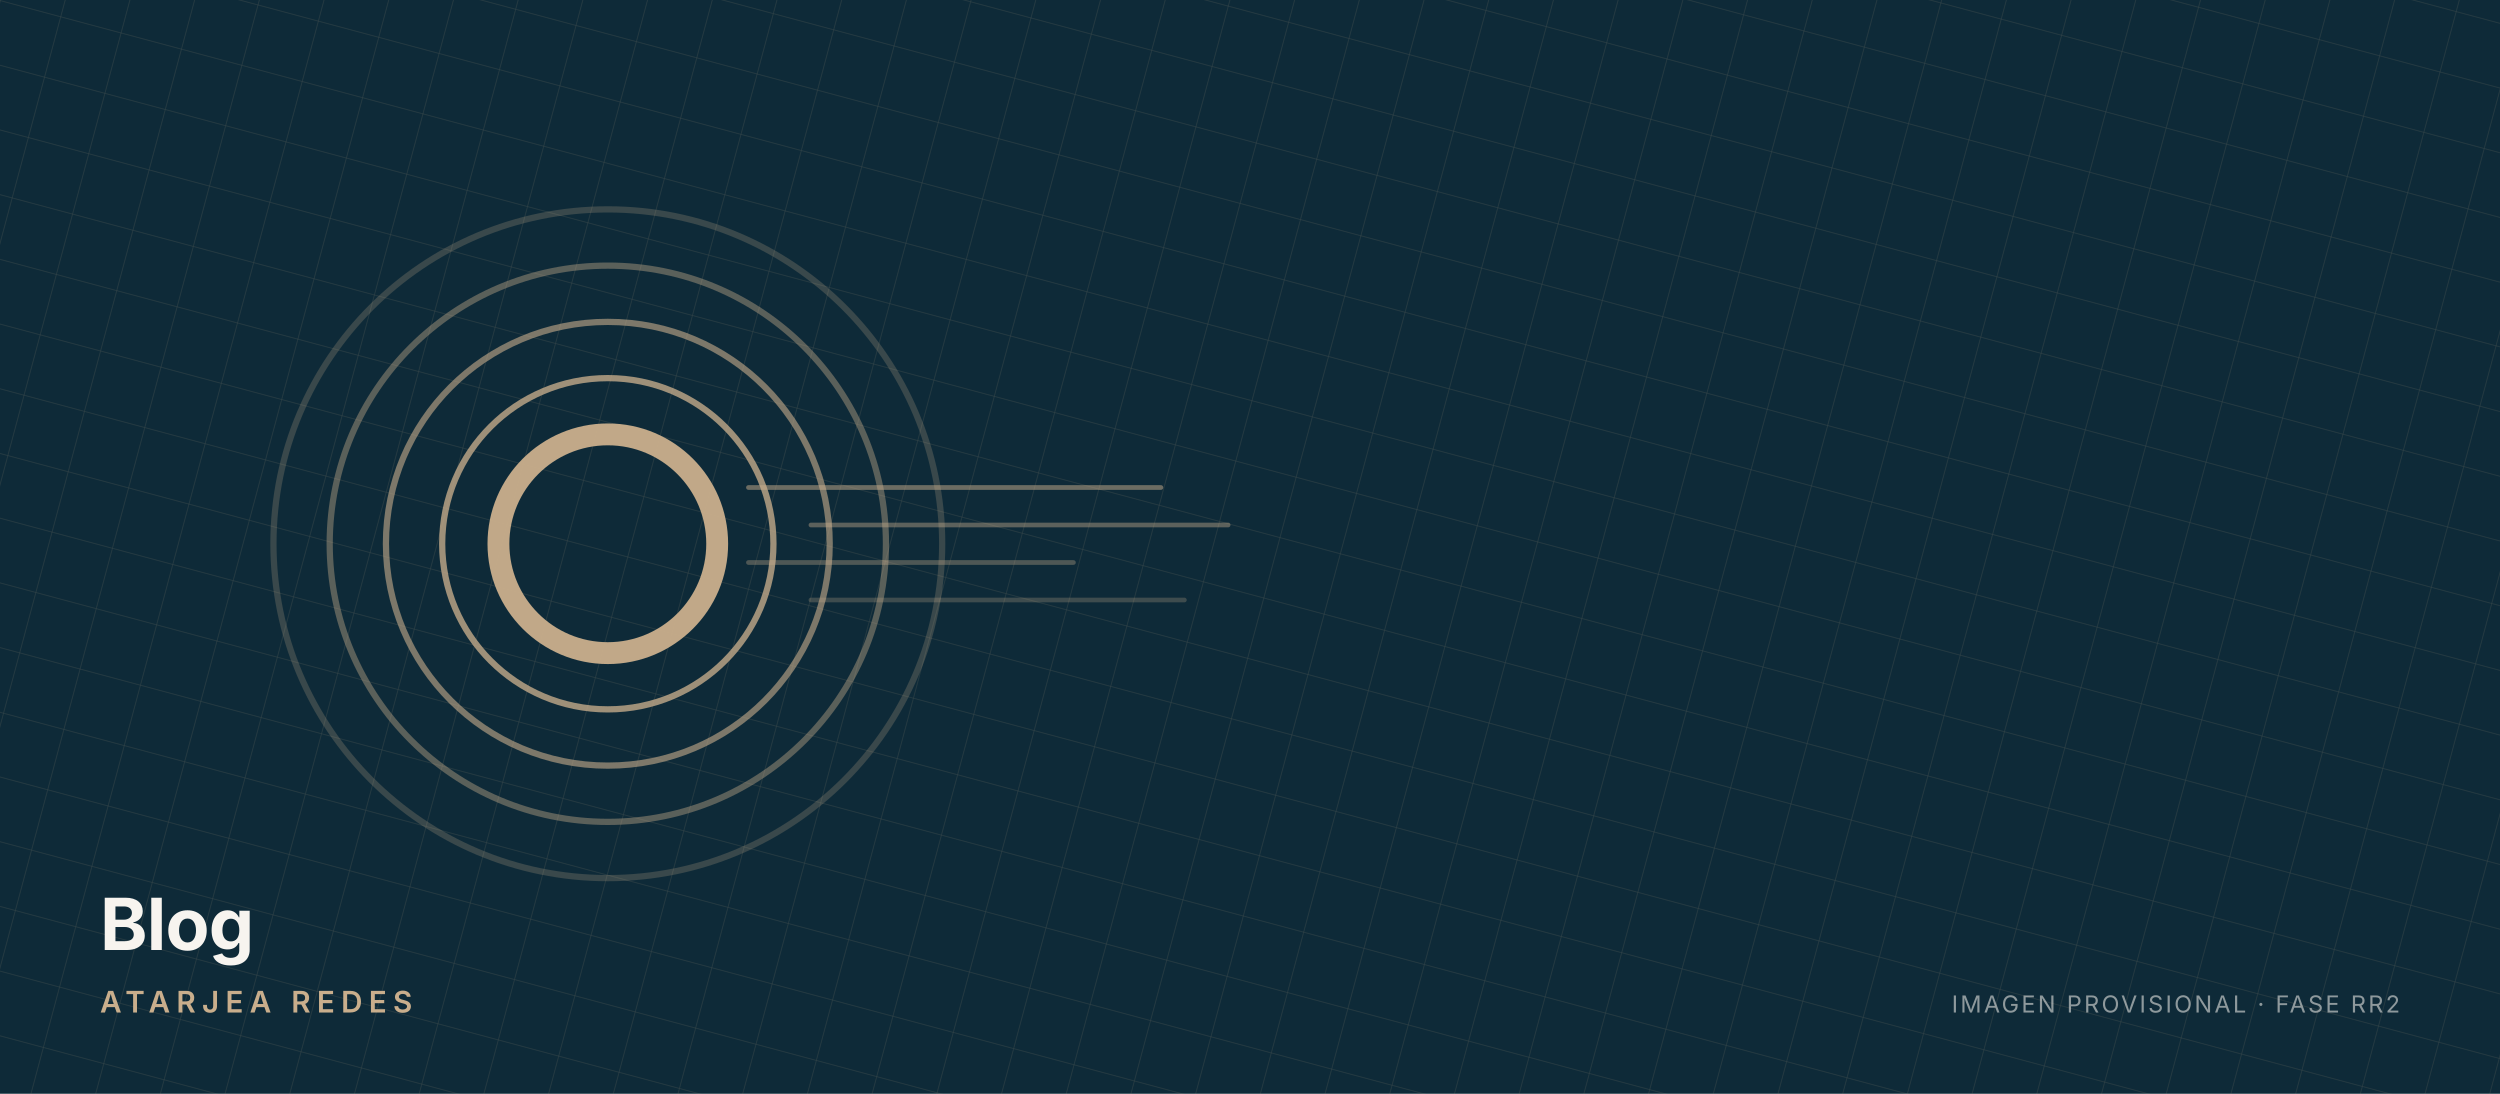
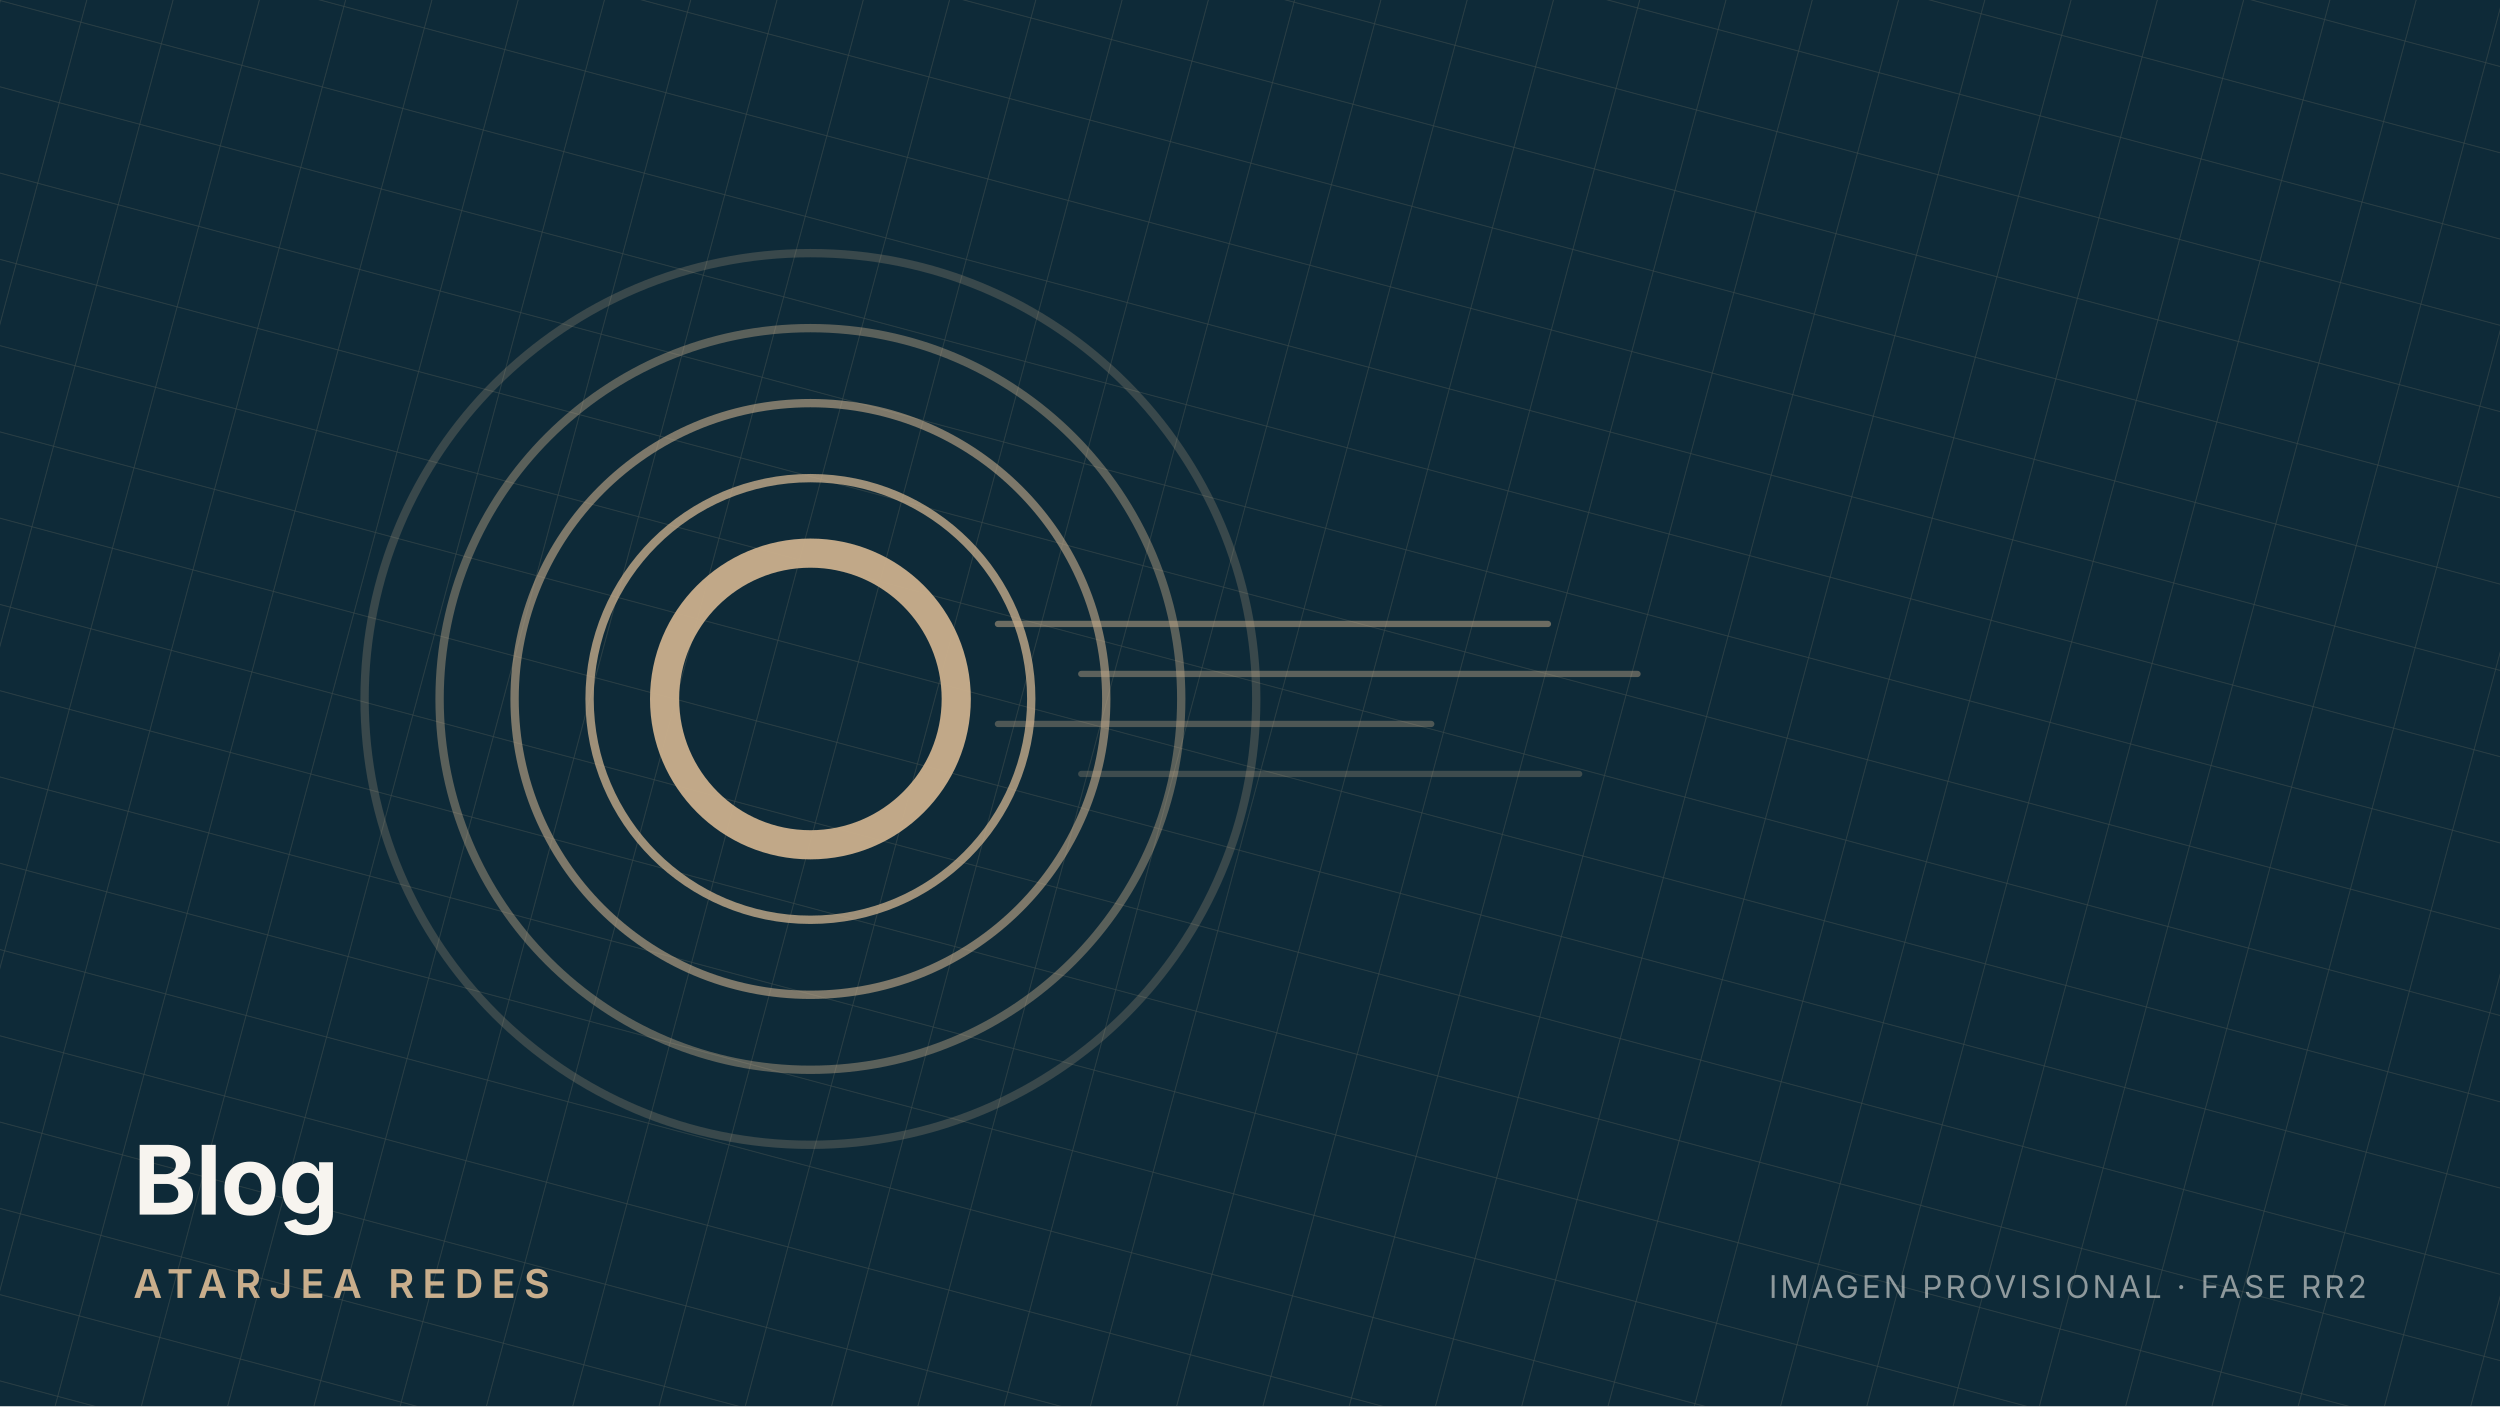
- <svg xmlns="http://www.w3.org/2000/svg" viewBox="0 0 1600 700" width="1600" height="700" role="img" aria-label="Blog">
+ <svg xmlns="http://www.w3.org/2000/svg" viewBox="0 0 1200 675" width="1200" height="675" role="img" aria-label="Blog">
  <defs>
    <pattern id="g" width="40" height="40" patternUnits="userSpaceOnUse" patternTransform="rotate(15)">
      <path d="M40 0 L0 0 0 40" fill="none" stroke="#C9AE8C" stroke-width="0.6" opacity="0.22" />
    </pattern>
  </defs>
-   <rect width="1600" height="700" fill="#0E2A38" />
-   <rect width="1600" height="700" fill="url(#g)" />
-   <circle cx="389" cy="348" r="70" fill="none" stroke="#C9AE8C" stroke-width="14" opacity="0.95" />
-   <circle cx="389" cy="348" r="106" fill="none" stroke="#C9AE8C" stroke-width="4" opacity="0.77" />
-   <circle cx="389" cy="348" r="142" fill="none" stroke="#C9AE8C" stroke-width="4" opacity="0.59" />
-   <circle cx="389" cy="348" r="178" fill="none" stroke="#C9AE8C" stroke-width="4" opacity="0.41" />
-   <circle cx="389" cy="348" r="214" fill="none" stroke="#C9AE8C" stroke-width="4" opacity="0.23" />
-   <line x1="479" y1="312" x2="743" y2="312" stroke="#C9AE8C" stroke-width="3" opacity="0.50" stroke-linecap="round" />
-   <line x1="519" y1="336" x2="786" y2="336" stroke="#C9AE8C" stroke-width="3" opacity="0.42" stroke-linecap="round" />
-   <line x1="479" y1="360" x2="687" y2="360" stroke="#C9AE8C" stroke-width="3" opacity="0.34" stroke-linecap="round" />
-   <line x1="519" y1="384" x2="758" y2="384" stroke="#C9AE8C" stroke-width="3" opacity="0.26" stroke-linecap="round" />
-   <text x="64" y="608" fill="#F7F4EF" font-family="Inter, 'IBM Plex Sans', system-ui, sans-serif" font-size="46" font-weight="700" letter-spacing="-0.5">Blog</text>
-   <text x="64" y="648" fill="#C9AE8C" font-family="Inter, 'IBM Plex Sans', system-ui, sans-serif" font-size="19" font-weight="600" letter-spacing="4">ATARJEA REDES</text>
-   <text x="1536" y="648" text-anchor="end" fill="#F7F4EF" opacity="0.55" font-family="Inter, system-ui, sans-serif" font-size="15" letter-spacing="1.5">IMAGEN PROVISIONAL · FASE RR2</text>
+   <rect width="1200" height="675" fill="#0E2A38" />
+   <rect width="1200" height="675" fill="url(#g)" />
+   <circle cx="389" cy="335.5" r="70" fill="none" stroke="#C9AE8C" stroke-width="14" opacity="0.95" />
+   <circle cx="389" cy="335.5" r="106" fill="none" stroke="#C9AE8C" stroke-width="4" opacity="0.77" />
+   <circle cx="389" cy="335.5" r="142" fill="none" stroke="#C9AE8C" stroke-width="4" opacity="0.59" />
+   <circle cx="389" cy="335.5" r="178" fill="none" stroke="#C9AE8C" stroke-width="4" opacity="0.41" />
+   <circle cx="389" cy="335.5" r="214" fill="none" stroke="#C9AE8C" stroke-width="4" opacity="0.23" />
+   <line x1="479" y1="299.5" x2="743" y2="299.5" stroke="#C9AE8C" stroke-width="3" opacity="0.50" stroke-linecap="round" />
+   <line x1="519" y1="323.5" x2="786" y2="323.5" stroke="#C9AE8C" stroke-width="3" opacity="0.42" stroke-linecap="round" />
+   <line x1="479" y1="347.5" x2="687" y2="347.5" stroke="#C9AE8C" stroke-width="3" opacity="0.34" stroke-linecap="round" />
+   <line x1="519" y1="371.5" x2="758" y2="371.5" stroke="#C9AE8C" stroke-width="3" opacity="0.26" stroke-linecap="round" />
+   <text x="64" y="583" fill="#F7F4EF" font-family="Inter, 'IBM Plex Sans', system-ui, sans-serif" font-size="46" font-weight="700" letter-spacing="-0.5">Blog</text>
+   <text x="64" y="623" fill="#C9AE8C" font-family="Inter, 'IBM Plex Sans', system-ui, sans-serif" font-size="19" font-weight="600" letter-spacing="4">ATARJEA REDES</text>
+   <text x="1136" y="623" text-anchor="end" fill="#F7F4EF" opacity="0.55" font-family="Inter, system-ui, sans-serif" font-size="15" letter-spacing="1.5">IMAGEN PROVISIONAL · FASE RR2</text>
</svg>
